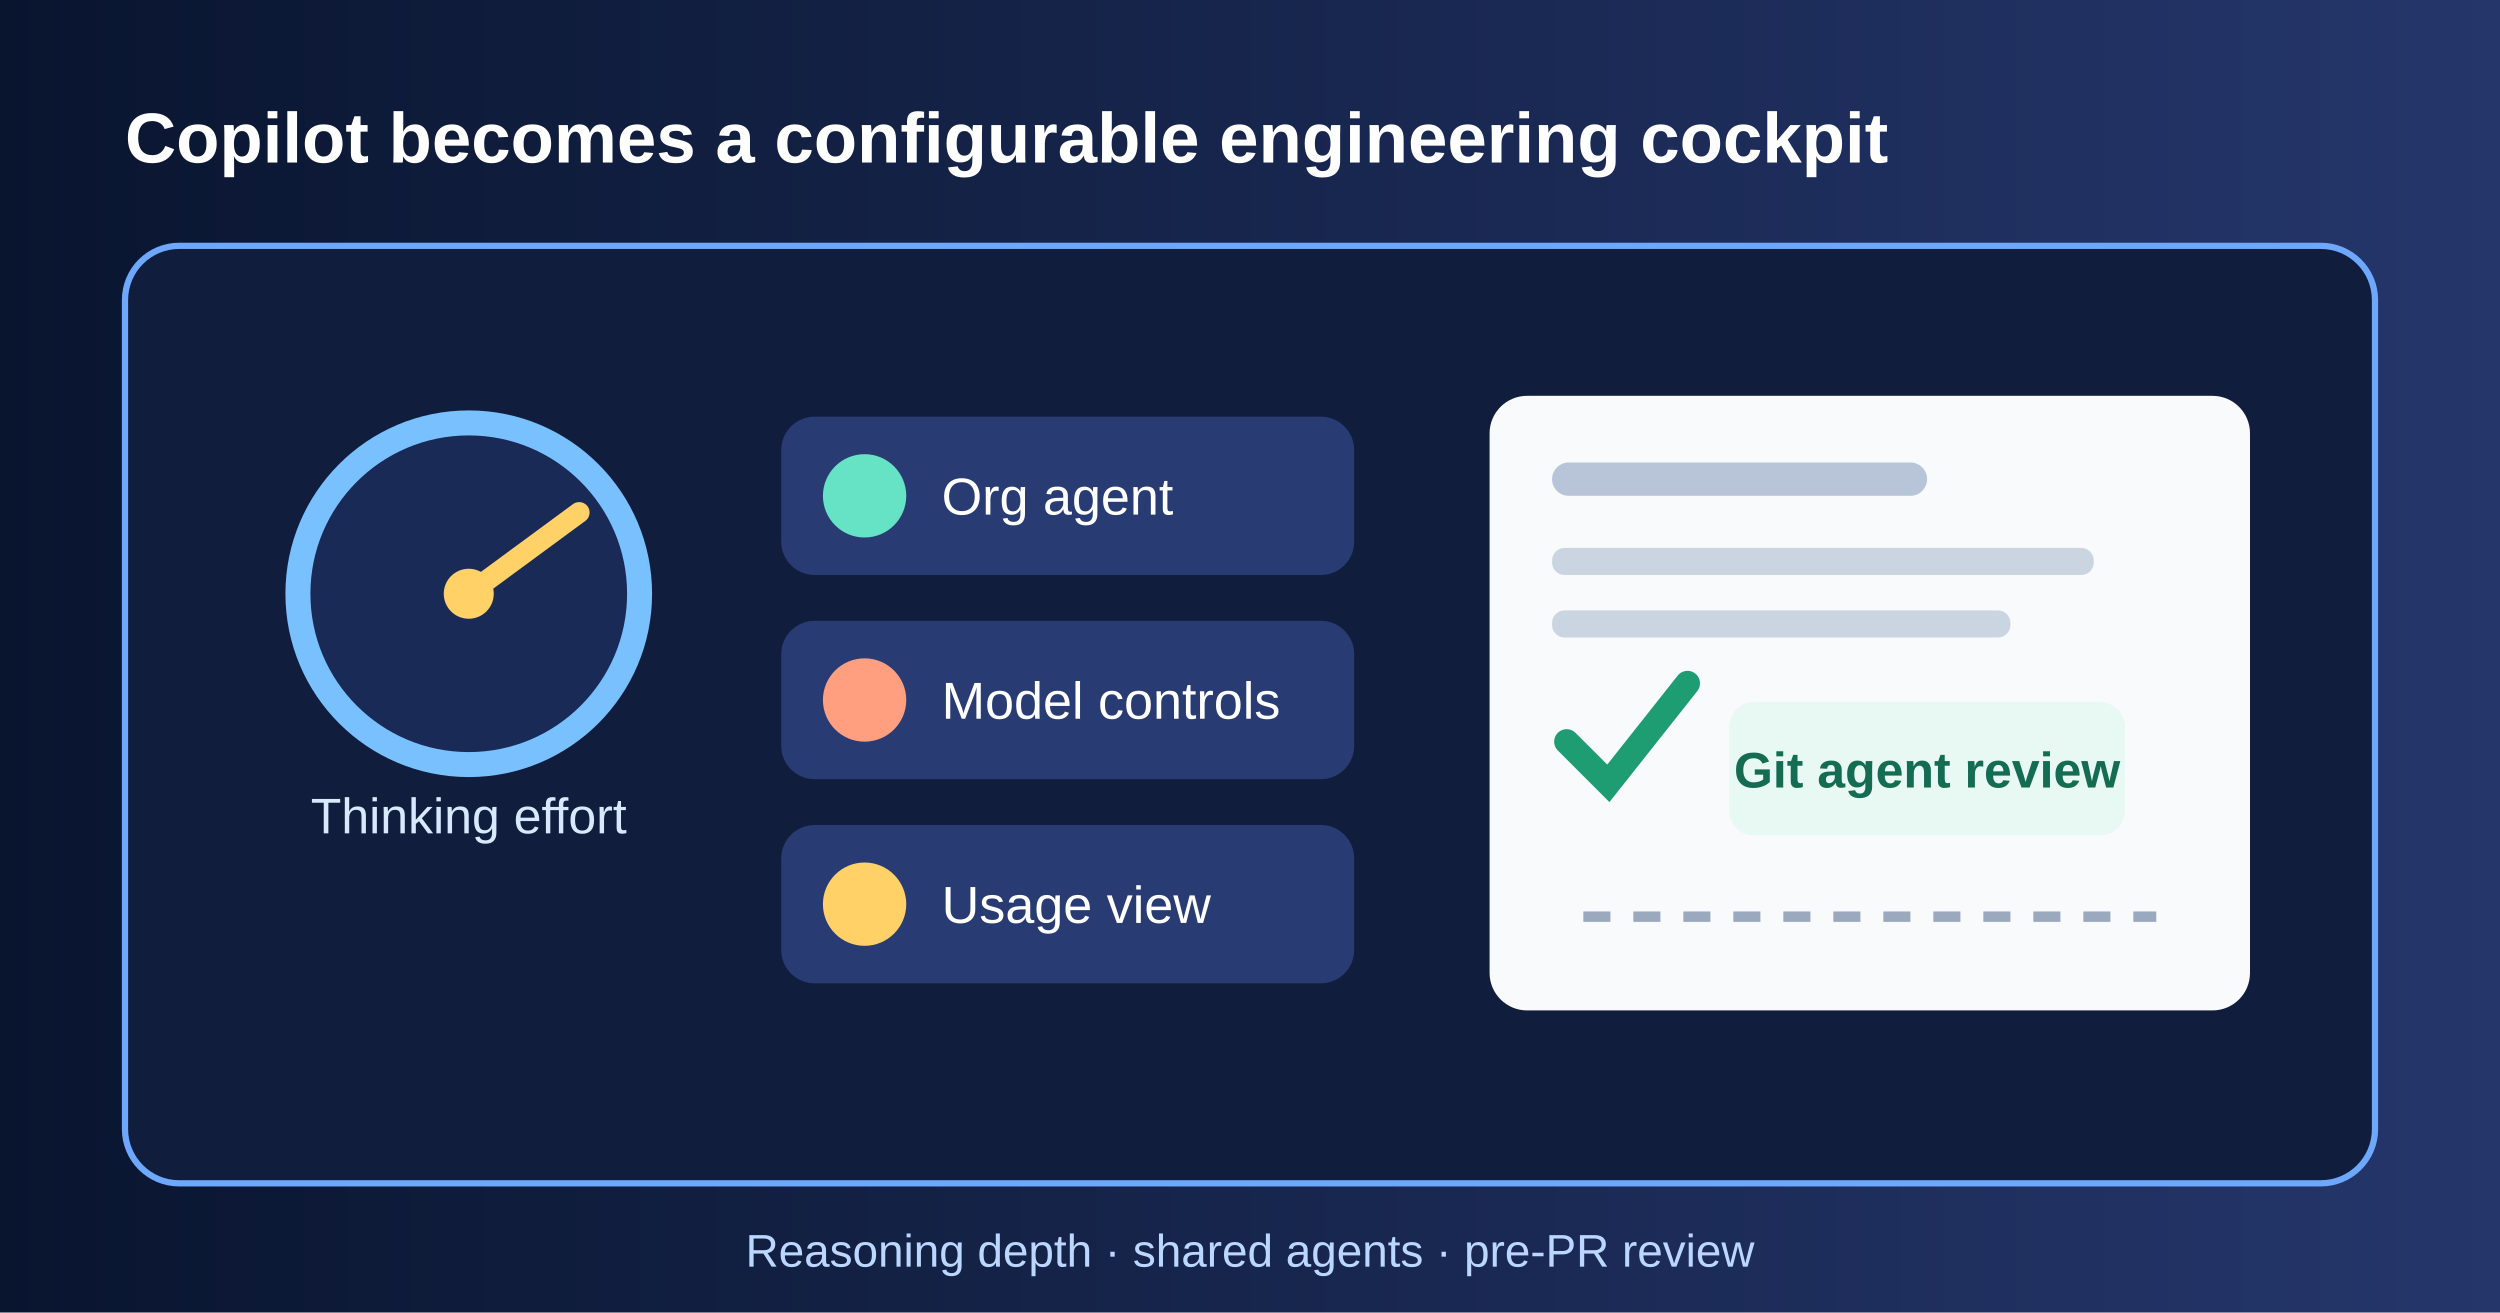
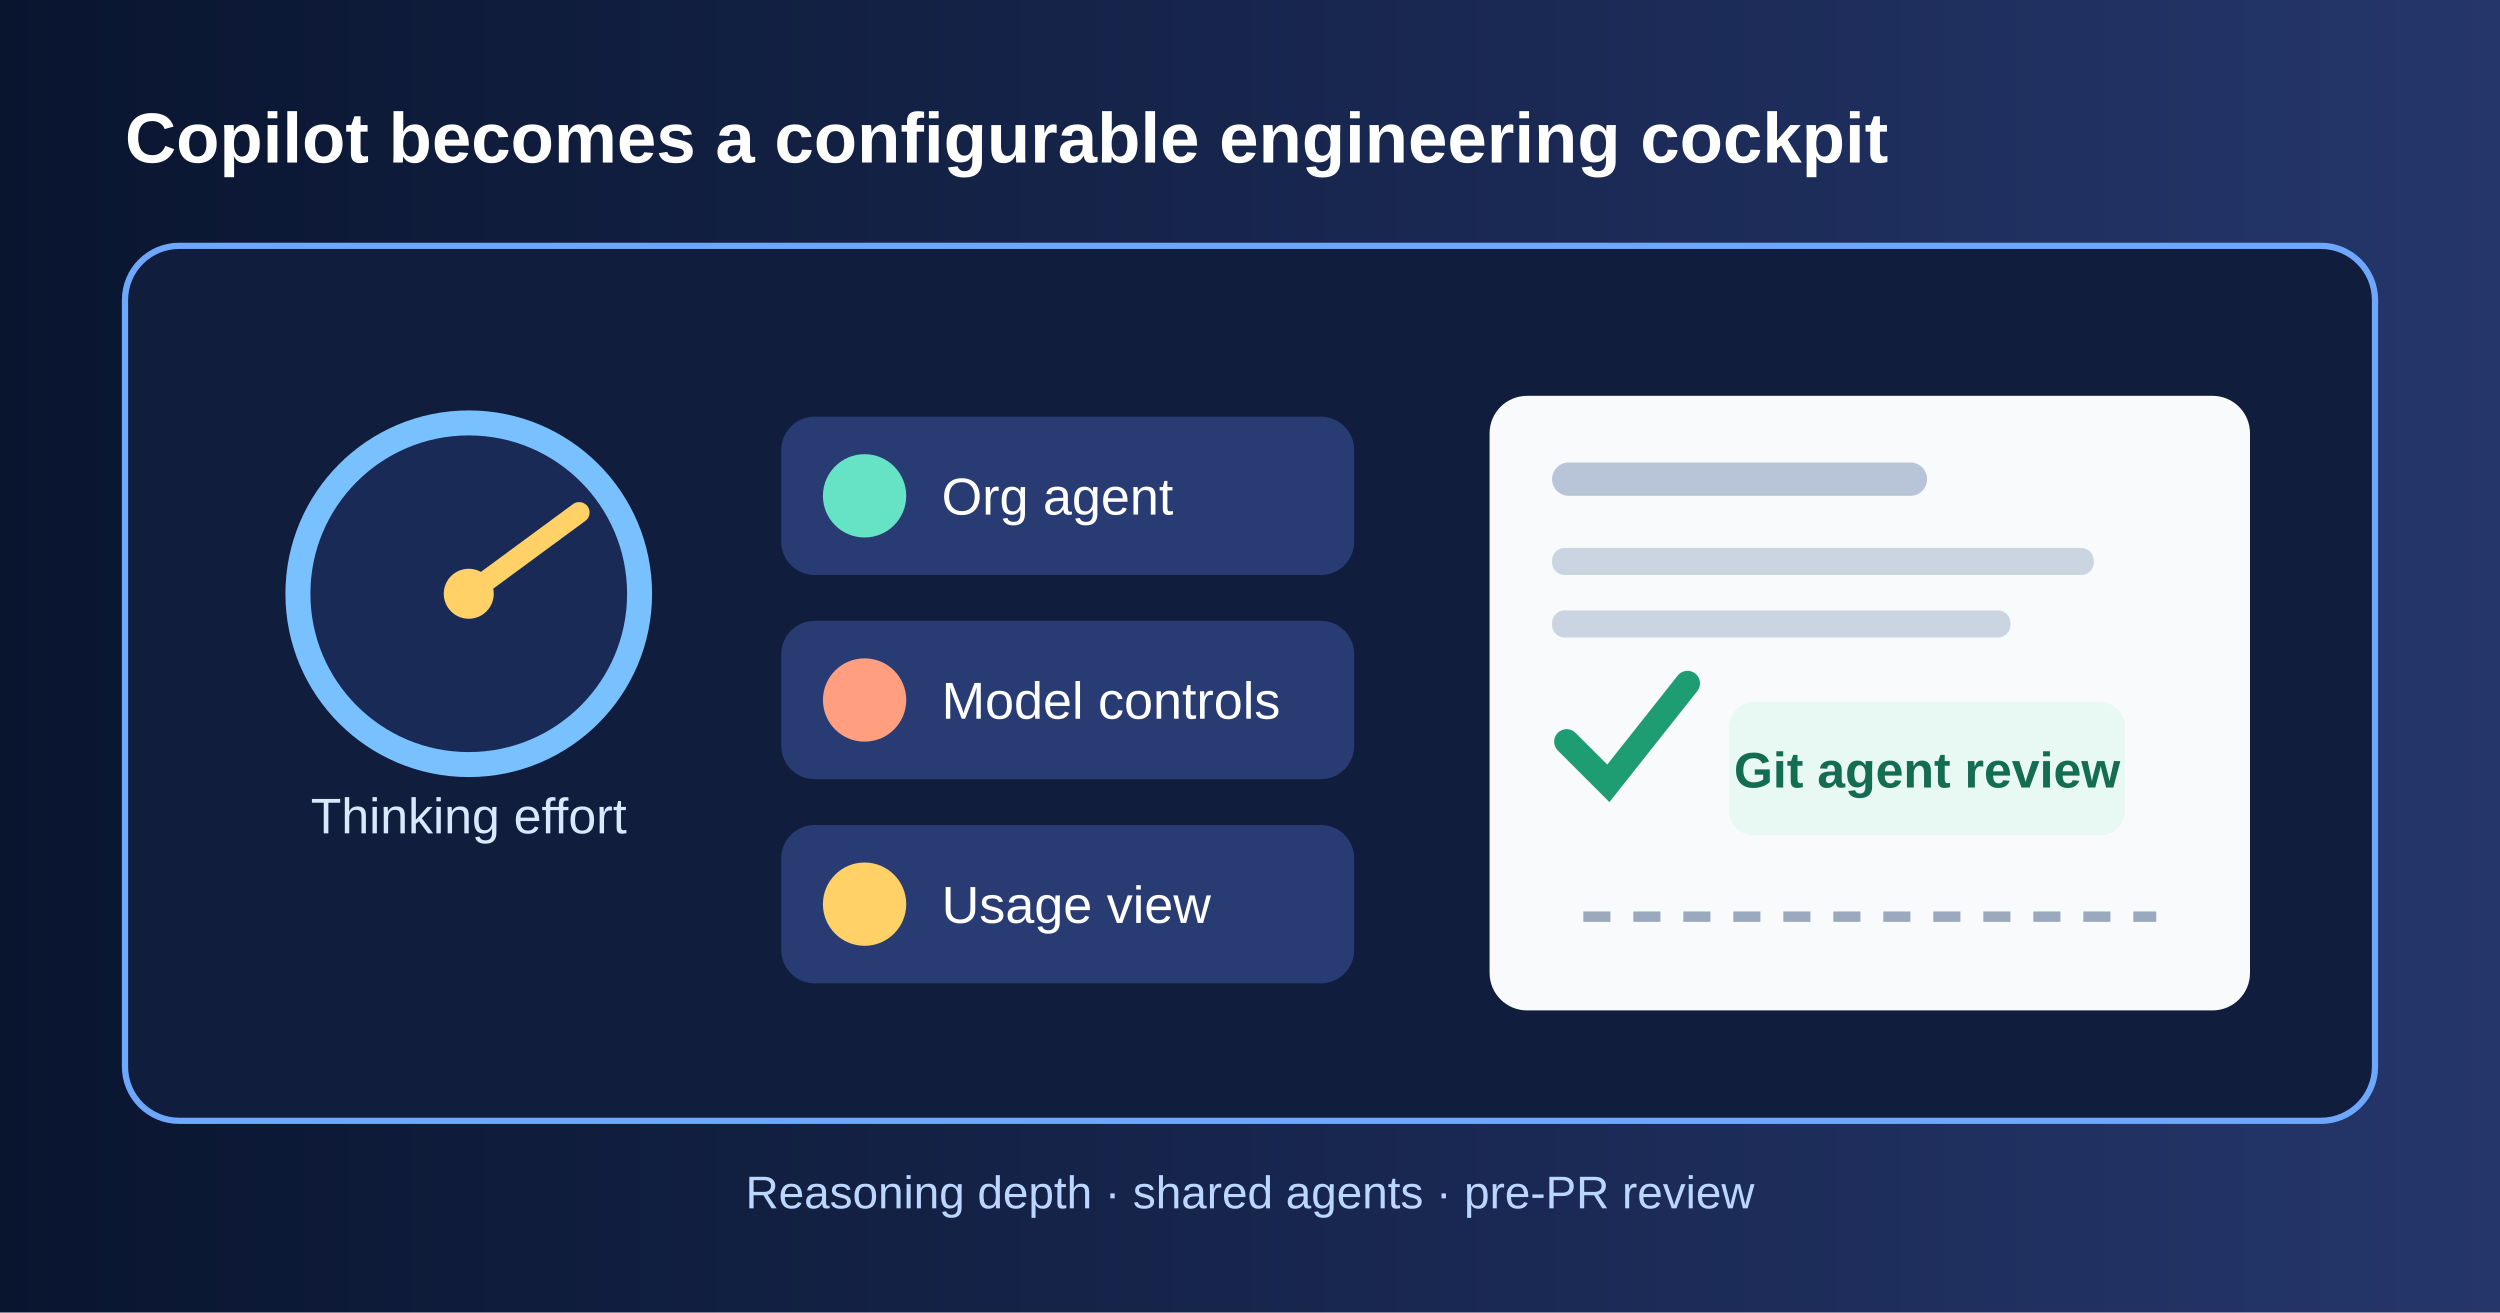
<svg xmlns="http://www.w3.org/2000/svg" width="1200" height="630" viewBox="0 0 1200 630">
  <defs>
    <linearGradient id="bg" x1="0" x2="1">
      <stop stop-color="#09152f" />
      <stop offset="1" stop-color="#25366b" />
    </linearGradient>
  </defs>
  <rect width="1200" height="630" fill="url(#bg)" />
  <text x="60" y="78" fill="#ffffff" font-family="Arial" font-size="34" font-weight="700">Copilot becomes a configurable engineering cockpit</text>
-   <rect x="60" y="118" width="1080" height="450" rx="26" fill="#111d3d" stroke="#6ea8fe" stroke-width="3" />
+   <rect x="60" y="118" width="1080" height="420" rx="26" fill="#111d3d" stroke="#6ea8fe" stroke-width="3" />
  <g transform="translate(110 180)">
    <circle cx="115" cy="105" r="82" fill="#182a55" stroke="#79c0ff" stroke-width="12" />
    <path d="M115 105 L168 66" stroke="#ffd166" stroke-width="10" stroke-linecap="round" />
    <circle cx="115" cy="105" r="12" fill="#ffd166" />
    <text x="115" y="220" text-anchor="middle" fill="#d7e8ff" font-family="Arial" font-size="24">Thinking effort</text>
    <rect x="265" y="20" width="275" height="76" rx="16" fill="#283c73" />
    <circle cx="305" cy="58" r="20" fill="#66e3c4" />
    <text x="342" y="67" fill="#fff" font-family="Arial" font-size="25">Org agent</text>
    <rect x="265" y="118" width="275" height="76" rx="16" fill="#283c73" />
    <circle cx="305" cy="156" r="20" fill="#ff9f80" />
    <text x="342" y="165" fill="#fff" font-family="Arial" font-size="25">Model controls</text>
    <rect x="265" y="216" width="275" height="76" rx="16" fill="#283c73" />
    <circle cx="305" cy="254" r="20" fill="#ffd166" />
    <text x="342" y="263" fill="#fff" font-family="Arial" font-size="25">Usage view</text>
    <rect x="605" y="10" width="365" height="295" rx="18" fill="#f8fafc" />
    <rect x="635" y="42" width="180" height="16" rx="8" fill="#b8c4d8" />
    <rect x="635" y="83" width="260" height="13" rx="6" fill="#cbd5e1" />
    <rect x="635" y="113" width="220" height="13" rx="6" fill="#cbd5e1" />
    <path d="M642 176 l20 20 38-48" fill="none" stroke="#1f9d72" stroke-width="12" stroke-linecap="round" />
    <rect x="720" y="157" width="190" height="64" rx="12" fill="#e8f8f2" />
    <text x="815" y="198" text-anchor="middle" fill="#146c51" font-family="Arial" font-size="24" font-weight="700">Git agent review</text>
    <path d="M650 260 H925" stroke="#9aa9bd" stroke-width="5" stroke-dasharray="13 11" />
  </g>
-   <text x="600" y="608" text-anchor="middle" fill="#bcd7ff" font-family="Arial" font-size="22">Reasoning depth · shared agents · pre-PR review</text>
+   <text x="600" y="580" text-anchor="middle" fill="#bcd7ff" font-family="Arial" font-size="22">Reasoning depth · shared agents · pre-PR review</text>
</svg>
